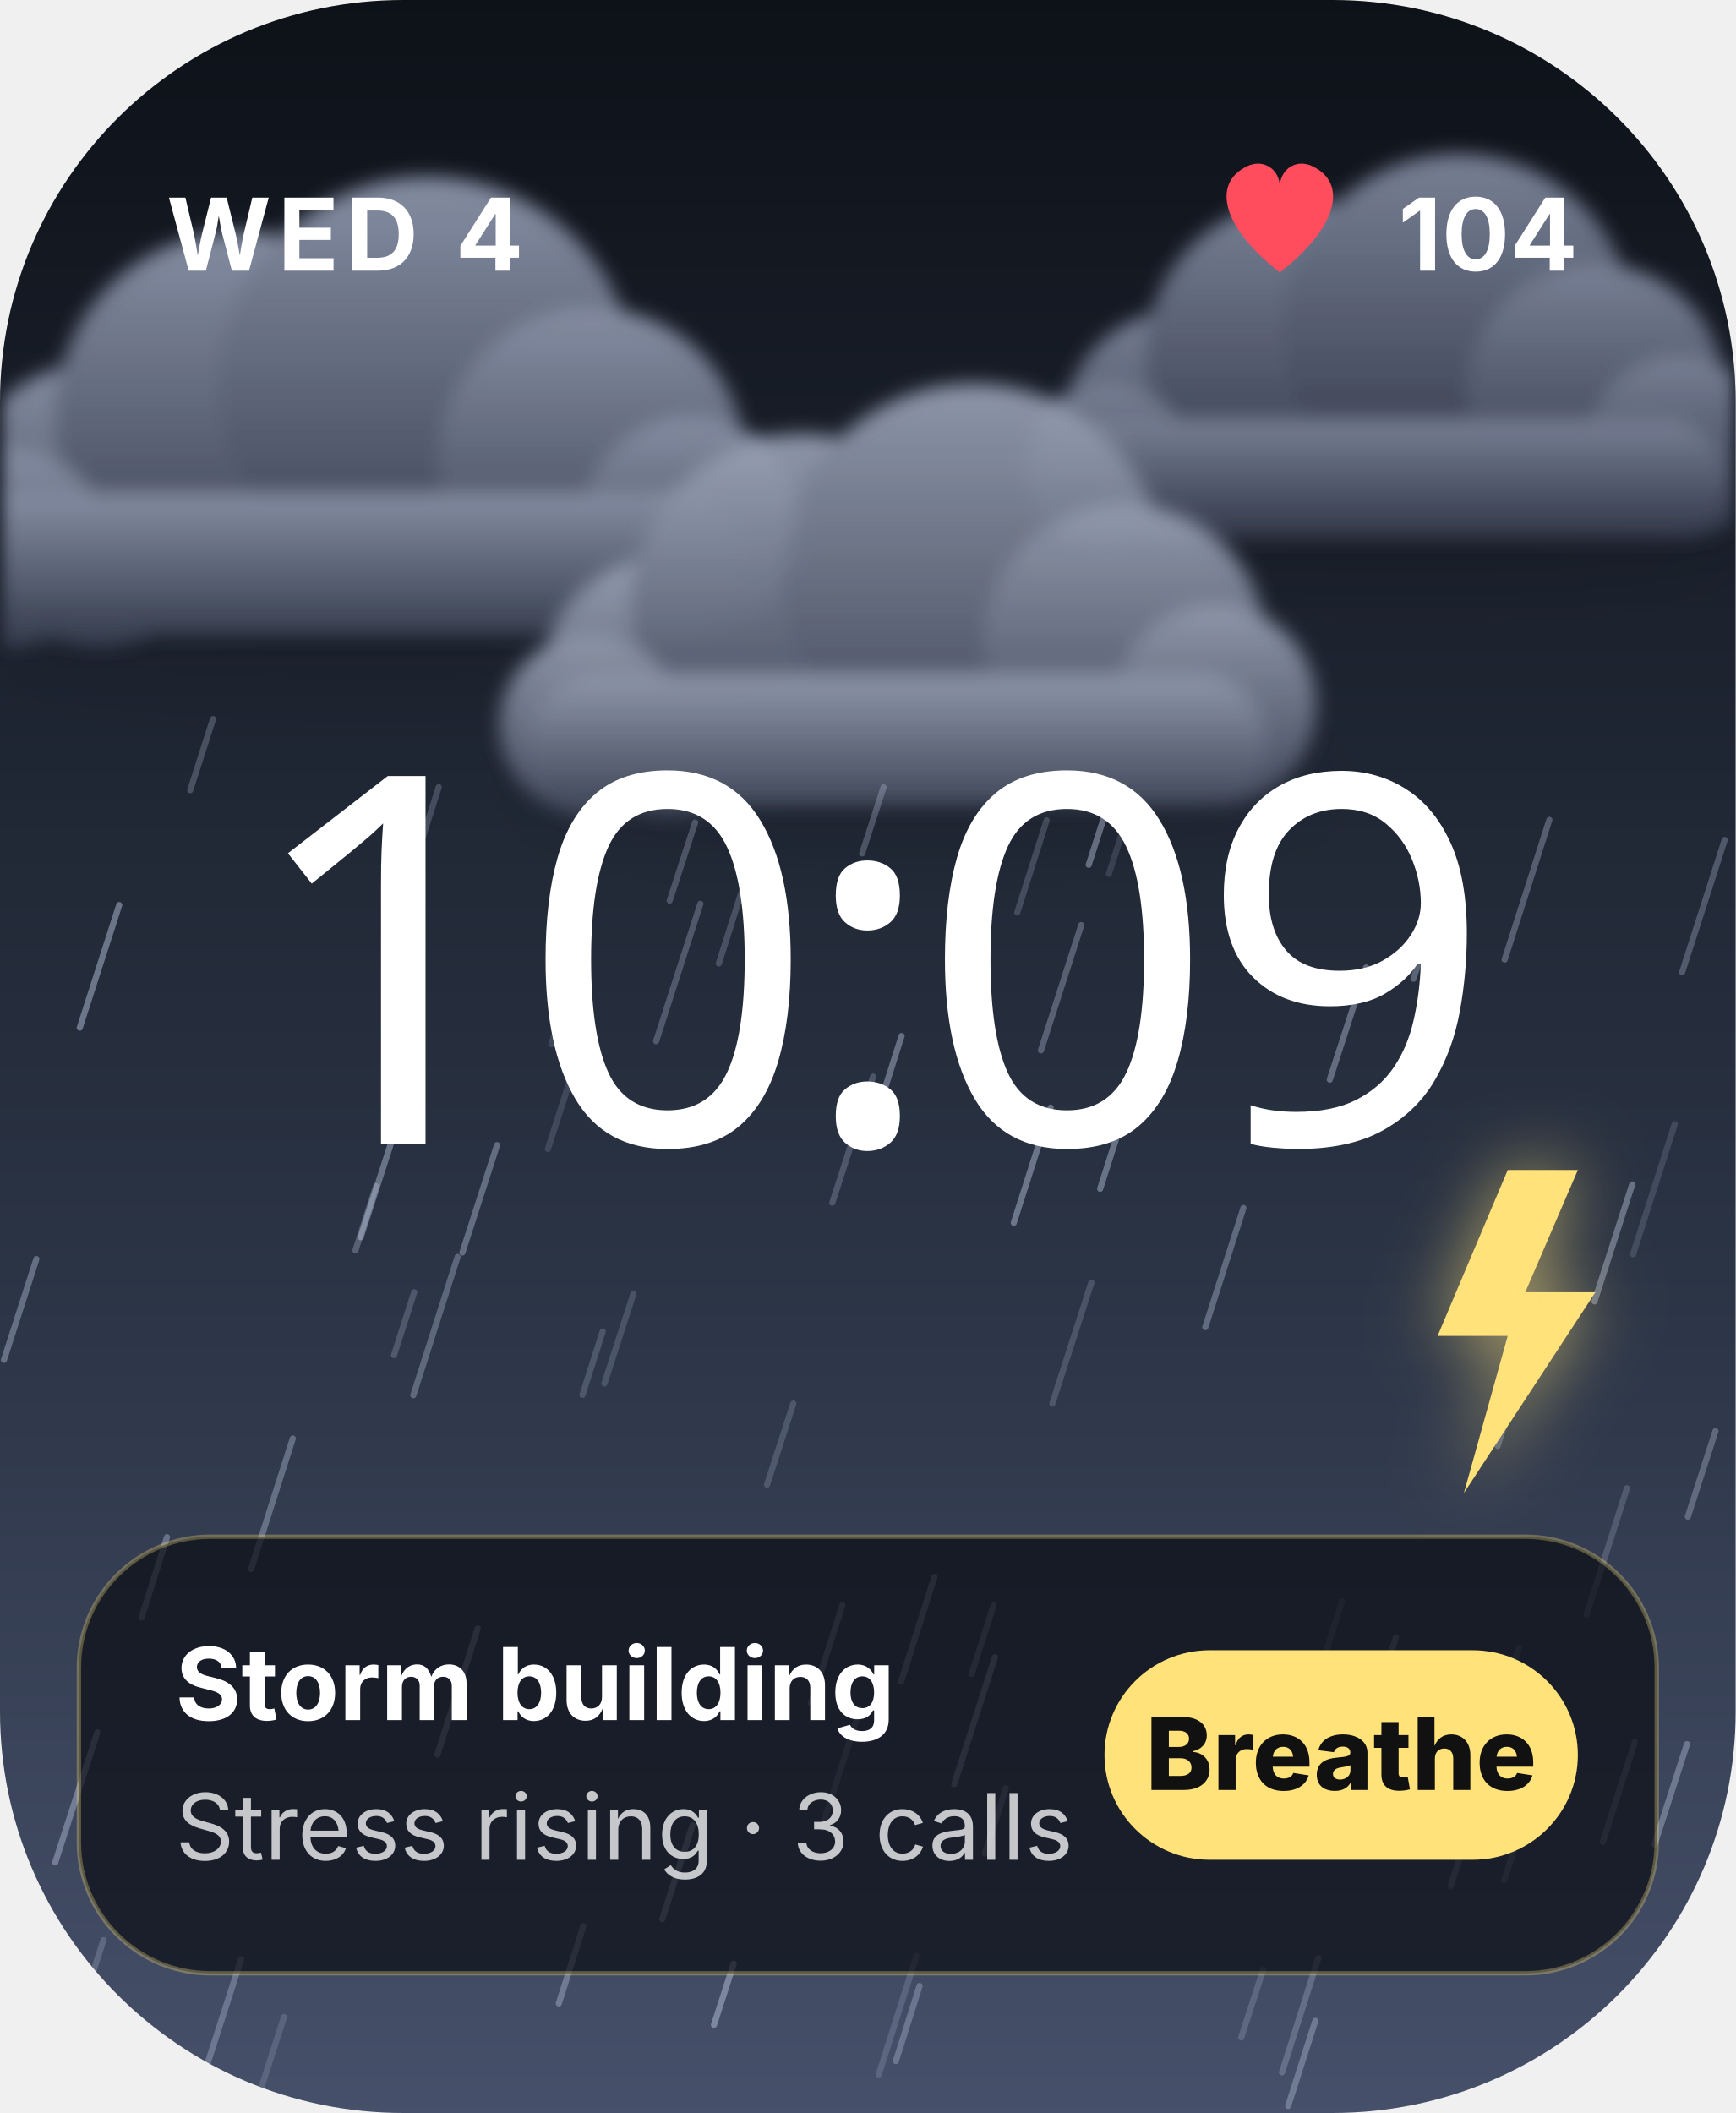
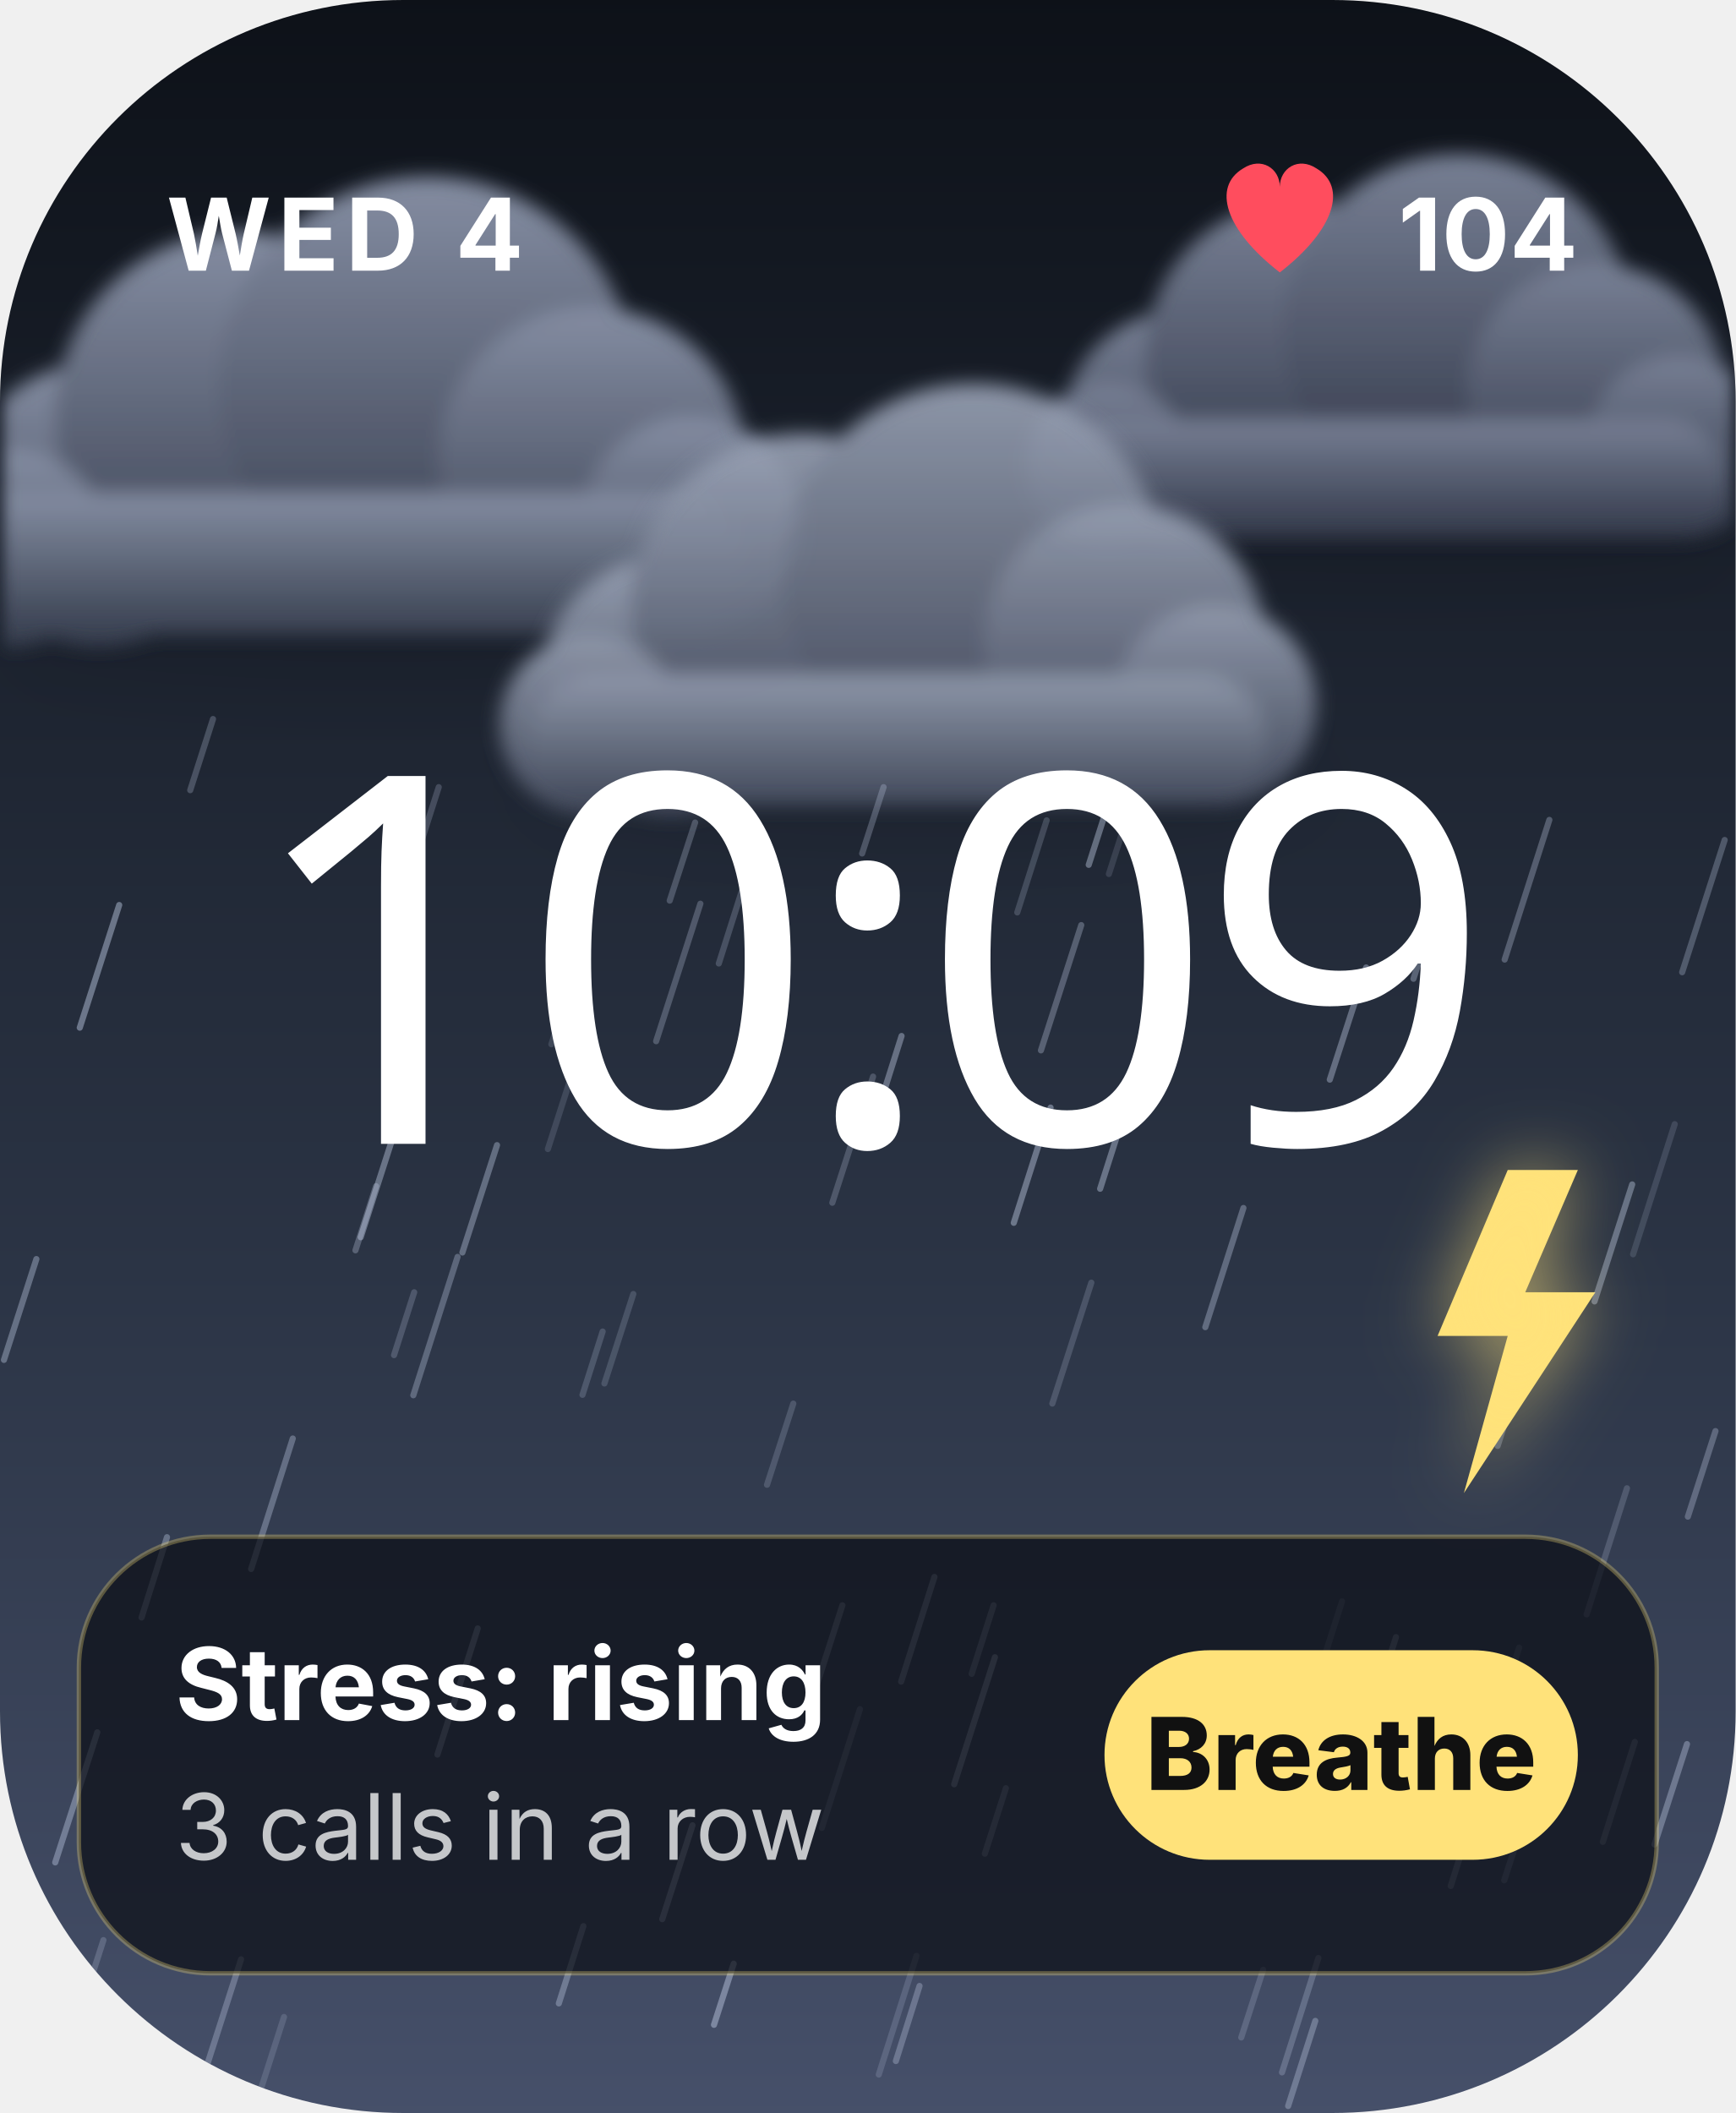
<svg xmlns="http://www.w3.org/2000/svg" width="368" height="448" preserveAspectRatio="none" viewBox="0 0 396 484">
  <defs>
    <clipPath id="innerweatheraltc">
      <rect width="396" height="484" rx="92" />
    </clipPath>
    <filter id="innerweatheraltb" x="-60%" y="-60%" width="220%" height="220%">
      <feGaussianBlur stdDeviation="40" />
    </filter>
    <filter id="innerweatheralts" x="-60%" y="-60%" width="220%" height="220%">
      <feGaussianBlur stdDeviation="8" />
    </filter>
  </defs>
  <g clip-path="url(#innerweatheraltc)">
    <defs>
      <linearGradient id="innerweatheraltsky" x1="0" y1="0" x2="0" y2="1">
        <stop offset="0" stop-color="#0d1118" />
        <stop offset=".6" stop-color="#2b3445" />
        <stop offset="1" stop-color="#46506a" />
      </linearGradient>
    </defs>
    <rect width="396" height="484" fill="url(#innerweatheraltsky)" />
    <defs>
      <linearGradient id="innerweatheraltcg4" x1="0" y1="0" x2="0" y2="1">
        <stop offset="0" stop-color="#8a93a8" />
        <stop offset="1" stop-color="#3a4152" />
      </linearGradient>
      <filter id="innerweatheraltcg4f" x="-30%" y="-30%" width="160%" height="160%">
        <feGaussianBlur stdDeviation="1.76" />
      </filter>
    </defs>
    <g transform="translate(80 108) scale(1.25)" opacity="0.95">
      <ellipse cx="4" cy="26" rx="80" ry="12" fill="#000" opacity=".12" filter="url(#innerweatheralts)" />
      <g fill="url(#innerweatheraltcg4)" filter="url(#innerweatheraltcg4f)">
        <circle cx="-46" cy="6" r="26" />
        <circle cx="-20" cy="-10" r="34" />
        <circle cx="14" cy="-16" r="38" />
        <circle cx="44" cy="-2" r="28" />
        <circle cx="62" cy="10" r="20" />
        <circle cx="-62" cy="14" r="18" />
        <rect x="-74" y="4" width="146" height="26" rx="13" />
      </g>
    </g>
    <defs>
      <linearGradient id="innerweatheraltcg5" x1="0" y1="0" x2="0" y2="1">
        <stop offset="0" stop-color="#7c859a" />
        <stop offset="1" stop-color="#323849" />
      </linearGradient>
      <filter id="innerweatheraltcg5f" x="-30%" y="-30%" width="160%" height="160%">
        <feGaussianBlur stdDeviation="2.10" />
      </filter>
    </defs>
    <g transform="translate(318 92) scale(1.05)" opacity="0.95">
      <ellipse cx="4" cy="26" rx="80" ry="12" fill="#000" opacity=".12" filter="url(#innerweatheralts)" />
      <g fill="url(#innerweatheraltcg5)" filter="url(#innerweatheraltcg5f)">
        <circle cx="-46" cy="6" r="26" />
        <circle cx="-20" cy="-10" r="34" />
        <circle cx="14" cy="-16" r="38" />
        <circle cx="44" cy="-2" r="28" />
        <circle cx="62" cy="10" r="20" />
        <circle cx="-62" cy="14" r="18" />
        <rect x="-74" y="4" width="146" height="26" rx="13" />
      </g>
    </g>
    <defs>
      <linearGradient id="innerweatheraltcg6" x1="0" y1="0" x2="0" y2="1">
        <stop offset="0" stop-color="#9aa3b6" />
        <stop offset="1" stop-color="#454c5e" />
      </linearGradient>
      <filter id="innerweatheraltcg6f" x="-30%" y="-30%" width="160%" height="160%">
        <feGaussianBlur stdDeviation="1.91" />
      </filter>
    </defs>
    <g transform="translate(206 150) scale(1.15)" opacity="0.9">
      <ellipse cx="4" cy="26" rx="80" ry="12" fill="#000" opacity=".12" filter="url(#innerweatheralts)" />
      <g fill="url(#innerweatheraltcg6)" filter="url(#innerweatheraltcg6f)">
        <circle cx="-46" cy="6" r="26" />
        <circle cx="-20" cy="-10" r="34" />
        <circle cx="14" cy="-16" r="38" />
        <circle cx="44" cy="-2" r="28" />
        <circle cx="62" cy="10" r="20" />
        <circle cx="-62" cy="14" r="18" />
        <rect x="-74" y="4" width="146" height="26" rx="13" />
      </g>
    </g>
    <line x1="66.8" y1="329.5" x2="57.3" y2="359.4" stroke="#c7d3ec" stroke-width="1.4" opacity="0.34" stroke-linecap="round" />
    <line x1="300.8" y1="448.5" x2="292.5" y2="474.7" stroke="#c7d3ec" stroke-width="1.4" opacity="0.25" stroke-linecap="round" />
    <line x1="227.0" y1="379.6" x2="217.7" y2="408.7" stroke="#c7d3ec" stroke-width="1.4" opacity="0.40" stroke-linecap="round" />
    <line x1="181.0" y1="321.5" x2="175.0" y2="340.1" stroke="#c7d3ec" stroke-width="1.4" opacity="0.20" stroke-linecap="round" />
    <line x1="104.4" y1="287.9" x2="94.3" y2="319.6" stroke="#c7d3ec" stroke-width="1.4" opacity="0.32" stroke-linecap="round" />
    <line x1="335.8" y1="416.8" x2="331.0" y2="432.0" stroke="#c7d3ec" stroke-width="1.4" opacity="0.26" stroke-linecap="round" />
    <line x1="306.2" y1="366.8" x2="296.4" y2="397.6" stroke="#c7d3ec" stroke-width="1.4" opacity="0.16" stroke-linecap="round" />
    <line x1="201.6" y1="180.3" x2="196.7" y2="195.5" stroke="#c7d3ec" stroke-width="1.4" opacity="0.27" stroke-linecap="round" />
    <line x1="209.8" y1="454.9" x2="204.4" y2="472.1" stroke="#c7d3ec" stroke-width="1.4" opacity="0.31" stroke-linecap="round" />
    <line x1="209.1" y1="448.0" x2="200.5" y2="475.2" stroke="#c7d3ec" stroke-width="1.4" opacity="0.18" stroke-linecap="round" />
    <line x1="-1.6" y1="354.1" x2="-8.1" y2="374.4" stroke="#c7d3ec" stroke-width="1.4" opacity="0.32" stroke-linecap="round" />
    <line x1="238.8" y1="187.9" x2="232.1" y2="209.0" stroke="#c7d3ec" stroke-width="1.4" opacity="0.21" stroke-linecap="round" />
    <line x1="246.7" y1="211.9" x2="237.5" y2="240.6" stroke="#c7d3ec" stroke-width="1.4" opacity="0.31" stroke-linecap="round" />
    <line x1="158.6" y1="188.4" x2="152.8" y2="206.3" stroke="#c7d3ec" stroke-width="1.4" opacity="0.26" stroke-linecap="round" />
    <line x1="346.6" y1="377.4" x2="339.1" y2="400.9" stroke="#c7d3ec" stroke-width="1.4" opacity="0.16" stroke-linecap="round" />
    <line x1="133.1" y1="441.2" x2="127.5" y2="458.9" stroke="#c7d3ec" stroke-width="1.4" opacity="0.35" stroke-linecap="round" />
    <line x1="167.4" y1="449.8" x2="162.9" y2="463.8" stroke="#c7d3ec" stroke-width="1.4" opacity="0.43" stroke-linecap="round" />
    <line x1="89.9" y1="259.7" x2="82.3" y2="283.4" stroke="#c7d3ec" stroke-width="1.4" opacity="0.41" stroke-linecap="round" />
    <line x1="404.7" y1="404.5" x2="395.3" y2="433.8" stroke="#c7d3ec" stroke-width="1.4" opacity="0.16" stroke-linecap="round" />
    <line x1="288.2" y1="451.2" x2="283.2" y2="466.7" stroke="#c7d3ec" stroke-width="1.4" opacity="0.20" stroke-linecap="round" />
    <line x1="353.5" y1="187.8" x2="343.3" y2="219.8" stroke="#c7d3ec" stroke-width="1.4" opacity="0.31" stroke-linecap="round" />
    <line x1="347.8" y1="312.0" x2="341.7" y2="331.2" stroke="#c7d3ec" stroke-width="1.4" opacity="0.28" stroke-linecap="round" />
    <line x1="8.3" y1="288.4" x2="0.9" y2="311.5" stroke="#c7d3ec" stroke-width="1.4" opacity="0.37" stroke-linecap="round" />
    <line x1="253.8" y1="181.2" x2="248.4" y2="198.1" stroke="#c7d3ec" stroke-width="1.4" opacity="0.41" stroke-linecap="round" />
    <line x1="382.1" y1="257.5" x2="372.6" y2="287.3" stroke="#c7d3ec" stroke-width="1.4" opacity="0.16" stroke-linecap="round" />
    <line x1="85.8" y1="271.7" x2="81.1" y2="286.4" stroke="#c7d3ec" stroke-width="1.4" opacity="0.29" stroke-linecap="round" />
    <line x1="311.7" y1="221.6" x2="303.4" y2="247.3" stroke="#c7d3ec" stroke-width="1.4" opacity="0.38" stroke-linecap="round" />
    <line x1="55.0" y1="448.8" x2="45.9" y2="477.2" stroke="#c7d3ec" stroke-width="1.4" opacity="0.31" stroke-linecap="round" />
    <line x1="373.0" y1="399.0" x2="365.7" y2="421.9" stroke="#c7d3ec" stroke-width="1.4" opacity="0.25" stroke-linecap="round" />
    <line x1="64.8" y1="462.0" x2="59.4" y2="478.9" stroke="#c7d3ec" stroke-width="1.4" opacity="0.17" stroke-linecap="round" />
    <line x1="134.4" y1="233.9" x2="125.0" y2="263.2" stroke="#c7d3ec" stroke-width="1.4" opacity="0.16" stroke-linecap="round" />
    <line x1="226.7" y1="367.7" x2="221.7" y2="383.4" stroke="#c7d3ec" stroke-width="1.4" opacity="0.30" stroke-linecap="round" />
    <line x1="144.5" y1="296.4" x2="137.9" y2="316.9" stroke="#c7d3ec" stroke-width="1.4" opacity="0.19" stroke-linecap="round" />
    <line x1="159.8" y1="207.0" x2="149.7" y2="238.5" stroke="#c7d3ec" stroke-width="1.4" opacity="0.27" stroke-linecap="round" />
    <line x1="229.5" y1="409.6" x2="224.7" y2="424.6" stroke="#c7d3ec" stroke-width="1.4" opacity="0.29" stroke-linecap="round" />
    <line x1="38.1" y1="352.1" x2="32.3" y2="370.5" stroke="#c7d3ec" stroke-width="1.4" opacity="0.35" stroke-linecap="round" />
    <line x1="258.6" y1="182.7" x2="253.0" y2="200.2" stroke="#c7d3ec" stroke-width="1.4" opacity="0.15" stroke-linecap="round" />
    <line x1="393.5" y1="192.4" x2="383.8" y2="222.7" stroke="#c7d3ec" stroke-width="1.4" opacity="0.28" stroke-linecap="round" />
    <line x1="94.5" y1="296.0" x2="89.9" y2="310.4" stroke="#c7d3ec" stroke-width="1.4" opacity="0.22" stroke-linecap="round" />
    <line x1="100.1" y1="180.3" x2="90.1" y2="211.7" stroke="#c7d3ec" stroke-width="1.4" opacity="0.22" stroke-linecap="round" />
    <line x1="318.5" y1="375.0" x2="313.8" y2="389.8" stroke="#c7d3ec" stroke-width="1.4" opacity="0.29" stroke-linecap="round" />
    <line x1="348.7" y1="413.7" x2="343.2" y2="430.7" stroke="#c7d3ec" stroke-width="1.4" opacity="0.22" stroke-linecap="round" />
    <line x1="258.7" y1="248.1" x2="251.0" y2="272.3" stroke="#c7d3ec" stroke-width="1.4" opacity="0.41" stroke-linecap="round" />
    <line x1="23.6" y1="444.4" x2="16.3" y2="467.2" stroke="#c7d3ec" stroke-width="1.4" opacity="0.22" stroke-linecap="round" />
    <line x1="199.2" y1="246.6" x2="189.9" y2="275.5" stroke="#c7d3ec" stroke-width="1.4" opacity="0.24" stroke-linecap="round" />
    <line x1="329.6" y1="201.9" x2="322.5" y2="224.2" stroke="#c7d3ec" stroke-width="1.4" opacity="0.33" stroke-linecap="round" />
    <line x1="300.1" y1="462.9" x2="293.9" y2="482.4" stroke="#c7d3ec" stroke-width="1.4" opacity="0.33" stroke-linecap="round" />
    <line x1="27.2" y1="207.3" x2="18.2" y2="235.4" stroke="#c7d3ec" stroke-width="1.4" opacity="0.44" stroke-linecap="round" />
    <line x1="171.9" y1="195.7" x2="164.0" y2="220.7" stroke="#c7d3ec" stroke-width="1.4" opacity="0.23" stroke-linecap="round" />
    <line x1="403.8" y1="375.4" x2="397.5" y2="395.1" stroke="#c7d3ec" stroke-width="1.4" opacity="0.19" stroke-linecap="round" />
    <line x1="371.2" y1="340.9" x2="362.0" y2="369.8" stroke="#c7d3ec" stroke-width="1.4" opacity="0.20" stroke-linecap="round" />
    <line x1="192.2" y1="367.7" x2="185.0" y2="390.2" stroke="#c7d3ec" stroke-width="1.4" opacity="0.32" stroke-linecap="round" />
    <line x1="137.5" y1="305.0" x2="132.9" y2="319.5" stroke="#c7d3ec" stroke-width="1.4" opacity="0.21" stroke-linecap="round" />
    <line x1="196.2" y1="391.5" x2="187.5" y2="418.7" stroke="#c7d3ec" stroke-width="1.4" opacity="0.22" stroke-linecap="round" />
    <line x1="22.2" y1="396.8" x2="12.6" y2="426.6" stroke="#c7d3ec" stroke-width="1.4" opacity="0.39" stroke-linecap="round" />
    <line x1="372.4" y1="271.3" x2="363.8" y2="298.1" stroke="#c7d3ec" stroke-width="1.4" opacity="0.39" stroke-linecap="round" />
    <line x1="113.4" y1="262.3" x2="105.5" y2="286.9" stroke="#c7d3ec" stroke-width="1.4" opacity="0.37" stroke-linecap="round" />
    <line x1="133.3" y1="216.0" x2="125.8" y2="239.2" stroke="#c7d3ec" stroke-width="1.4" opacity="0.16" stroke-linecap="round" />
    <line x1="249.0" y1="293.8" x2="240.1" y2="321.5" stroke="#c7d3ec" stroke-width="1.4" opacity="0.20" stroke-linecap="round" />
    <line x1="239.7" y1="253.7" x2="231.3" y2="280.1" stroke="#c7d3ec" stroke-width="1.4" opacity="0.42" stroke-linecap="round" />
    <line x1="205.7" y1="237.3" x2="200.4" y2="254.1" stroke="#c7d3ec" stroke-width="1.4" opacity="0.40" stroke-linecap="round" />
    <line x1="109.0" y1="373.0" x2="99.8" y2="401.9" stroke="#c7d3ec" stroke-width="1.4" opacity="0.38" stroke-linecap="round" />
    <line x1="384.9" y1="399.5" x2="377.5" y2="422.5" stroke="#c7d3ec" stroke-width="1.4" opacity="0.36" stroke-linecap="round" />
    <line x1="391.4" y1="327.8" x2="385.1" y2="347.4" stroke="#c7d3ec" stroke-width="1.4" opacity="0.31" stroke-linecap="round" />
    <line x1="48.6" y1="164.7" x2="43.4" y2="181.0" stroke="#c7d3ec" stroke-width="1.4" opacity="0.25" stroke-linecap="round" />
    <line x1="283.7" y1="276.7" x2="275.0" y2="304.0" stroke="#c7d3ec" stroke-width="1.4" opacity="0.34" stroke-linecap="round" />
    <line x1="24.3" y1="465.6" x2="15.1" y2="494.5" stroke="#c7d3ec" stroke-width="1.4" opacity="0.35" stroke-linecap="round" />
    <line x1="404.7" y1="337.1" x2="398.6" y2="356.0" stroke="#c7d3ec" stroke-width="1.4" opacity="0.19" stroke-linecap="round" />
    <line x1="213.2" y1="361.2" x2="205.6" y2="385.2" stroke="#c7d3ec" stroke-width="1.4" opacity="0.34" stroke-linecap="round" />
    <line x1="158.0" y1="418.1" x2="151.1" y2="439.6" stroke="#c7d3ec" stroke-width="1.4" opacity="0.41" stroke-linecap="round" />
    <path d="M344 268 L 328 306 L 344 306 L 334 342 L 364 296 L 348 296 L 360 268 Z" fill="#ffe27a" />
    <path d="M344 268 L 328 306 L 344 306 L 334 342 L 364 296 L 348 296 L 360 268 Z" fill="#ffe27a" opacity=".6" filter="url(#innerweatheralts)" />
    <text x="38" y="62" text-anchor="start" font-family="Inter" font-size="23" font-weight="700" fill="#fff" letter-spacing="1.5">WED 4</text>
    <path transform="translate(292 54) scale(1.4)" fill="#ff4d5e" d="M0 6 C -9 -1 -11 -8 -6 -11 C -3 -13 0 -11 0 -8 C 0 -11 3 -13 6 -11 C 11 -8 9 -1 0 6Z" />
    <text x="360" y="62" text-anchor="end" font-family="Inter" font-size="23" font-weight="700" fill="#fff">104</text>
    <text x="198" y="262" text-anchor="middle" font-family="Inter Tight" font-size="118" font-weight="300" fill="#fff" letter-spacing="-4">10:09</text>
    <rect x="18" y="352" width="360" height="100" rx="30" fill="#0a0d14" fill-opacity=".7" stroke="#ffe27a" stroke-opacity=".3" />
-     <text x="40" y="394" text-anchor="start" font-family="Inter" font-size="23" font-weight="700" fill="#fff">Storm building</text>
-     <text x="40" y="426" text-anchor="start" font-family="Inter" font-size="21" font-weight="400" fill="#fff" opacity=".75">Stress rising · 3 calls</text>
+     <text x="40" y="394" text-anchor="start" font-family="Inter" font-size="23" font-weight="700" fill="#fff">Stress: rising</text>
+     <text x="40" y="426" text-anchor="start" font-family="Inter" font-size="21" font-weight="400" fill="#fff" opacity=".75">3 calls in a row</text>
    <rect x="252" y="378" width="108" height="48" rx="24" fill="#ffe27a" />
    <text x="306" y="410" text-anchor="middle" font-family="Inter" font-size="23" font-weight="800" fill="#111">Breathe</text>
  </g>
</svg>
